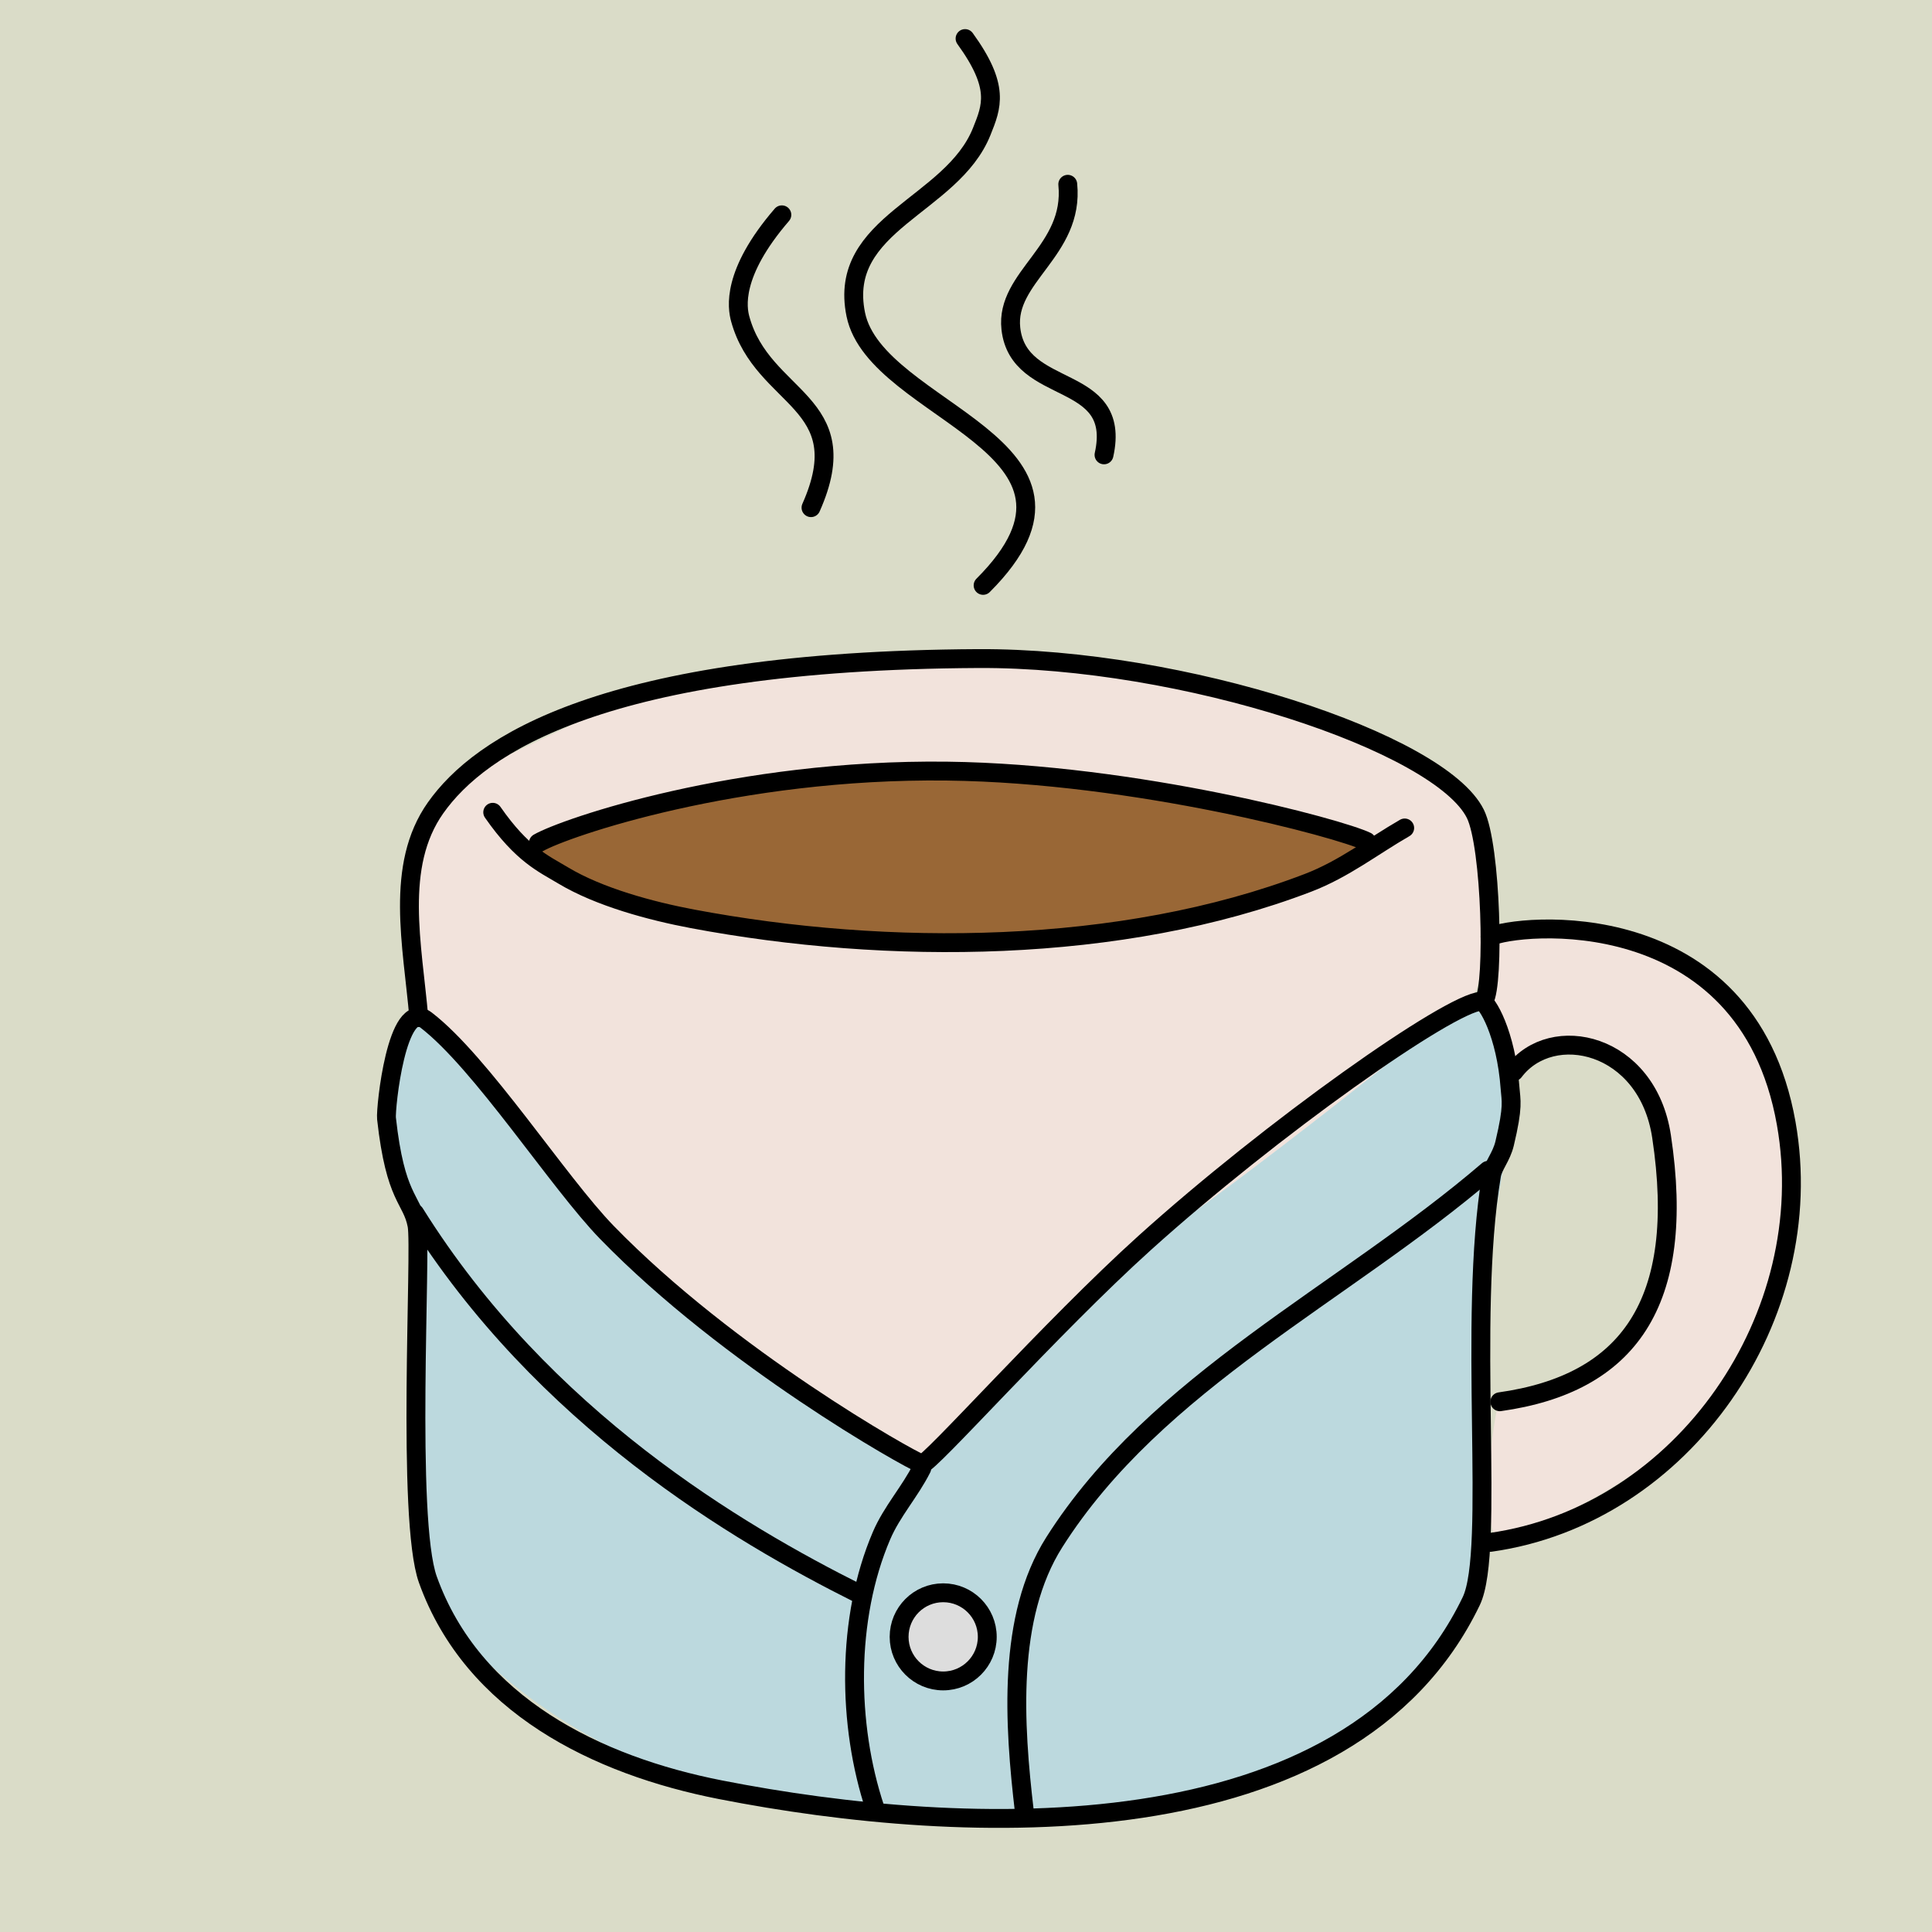
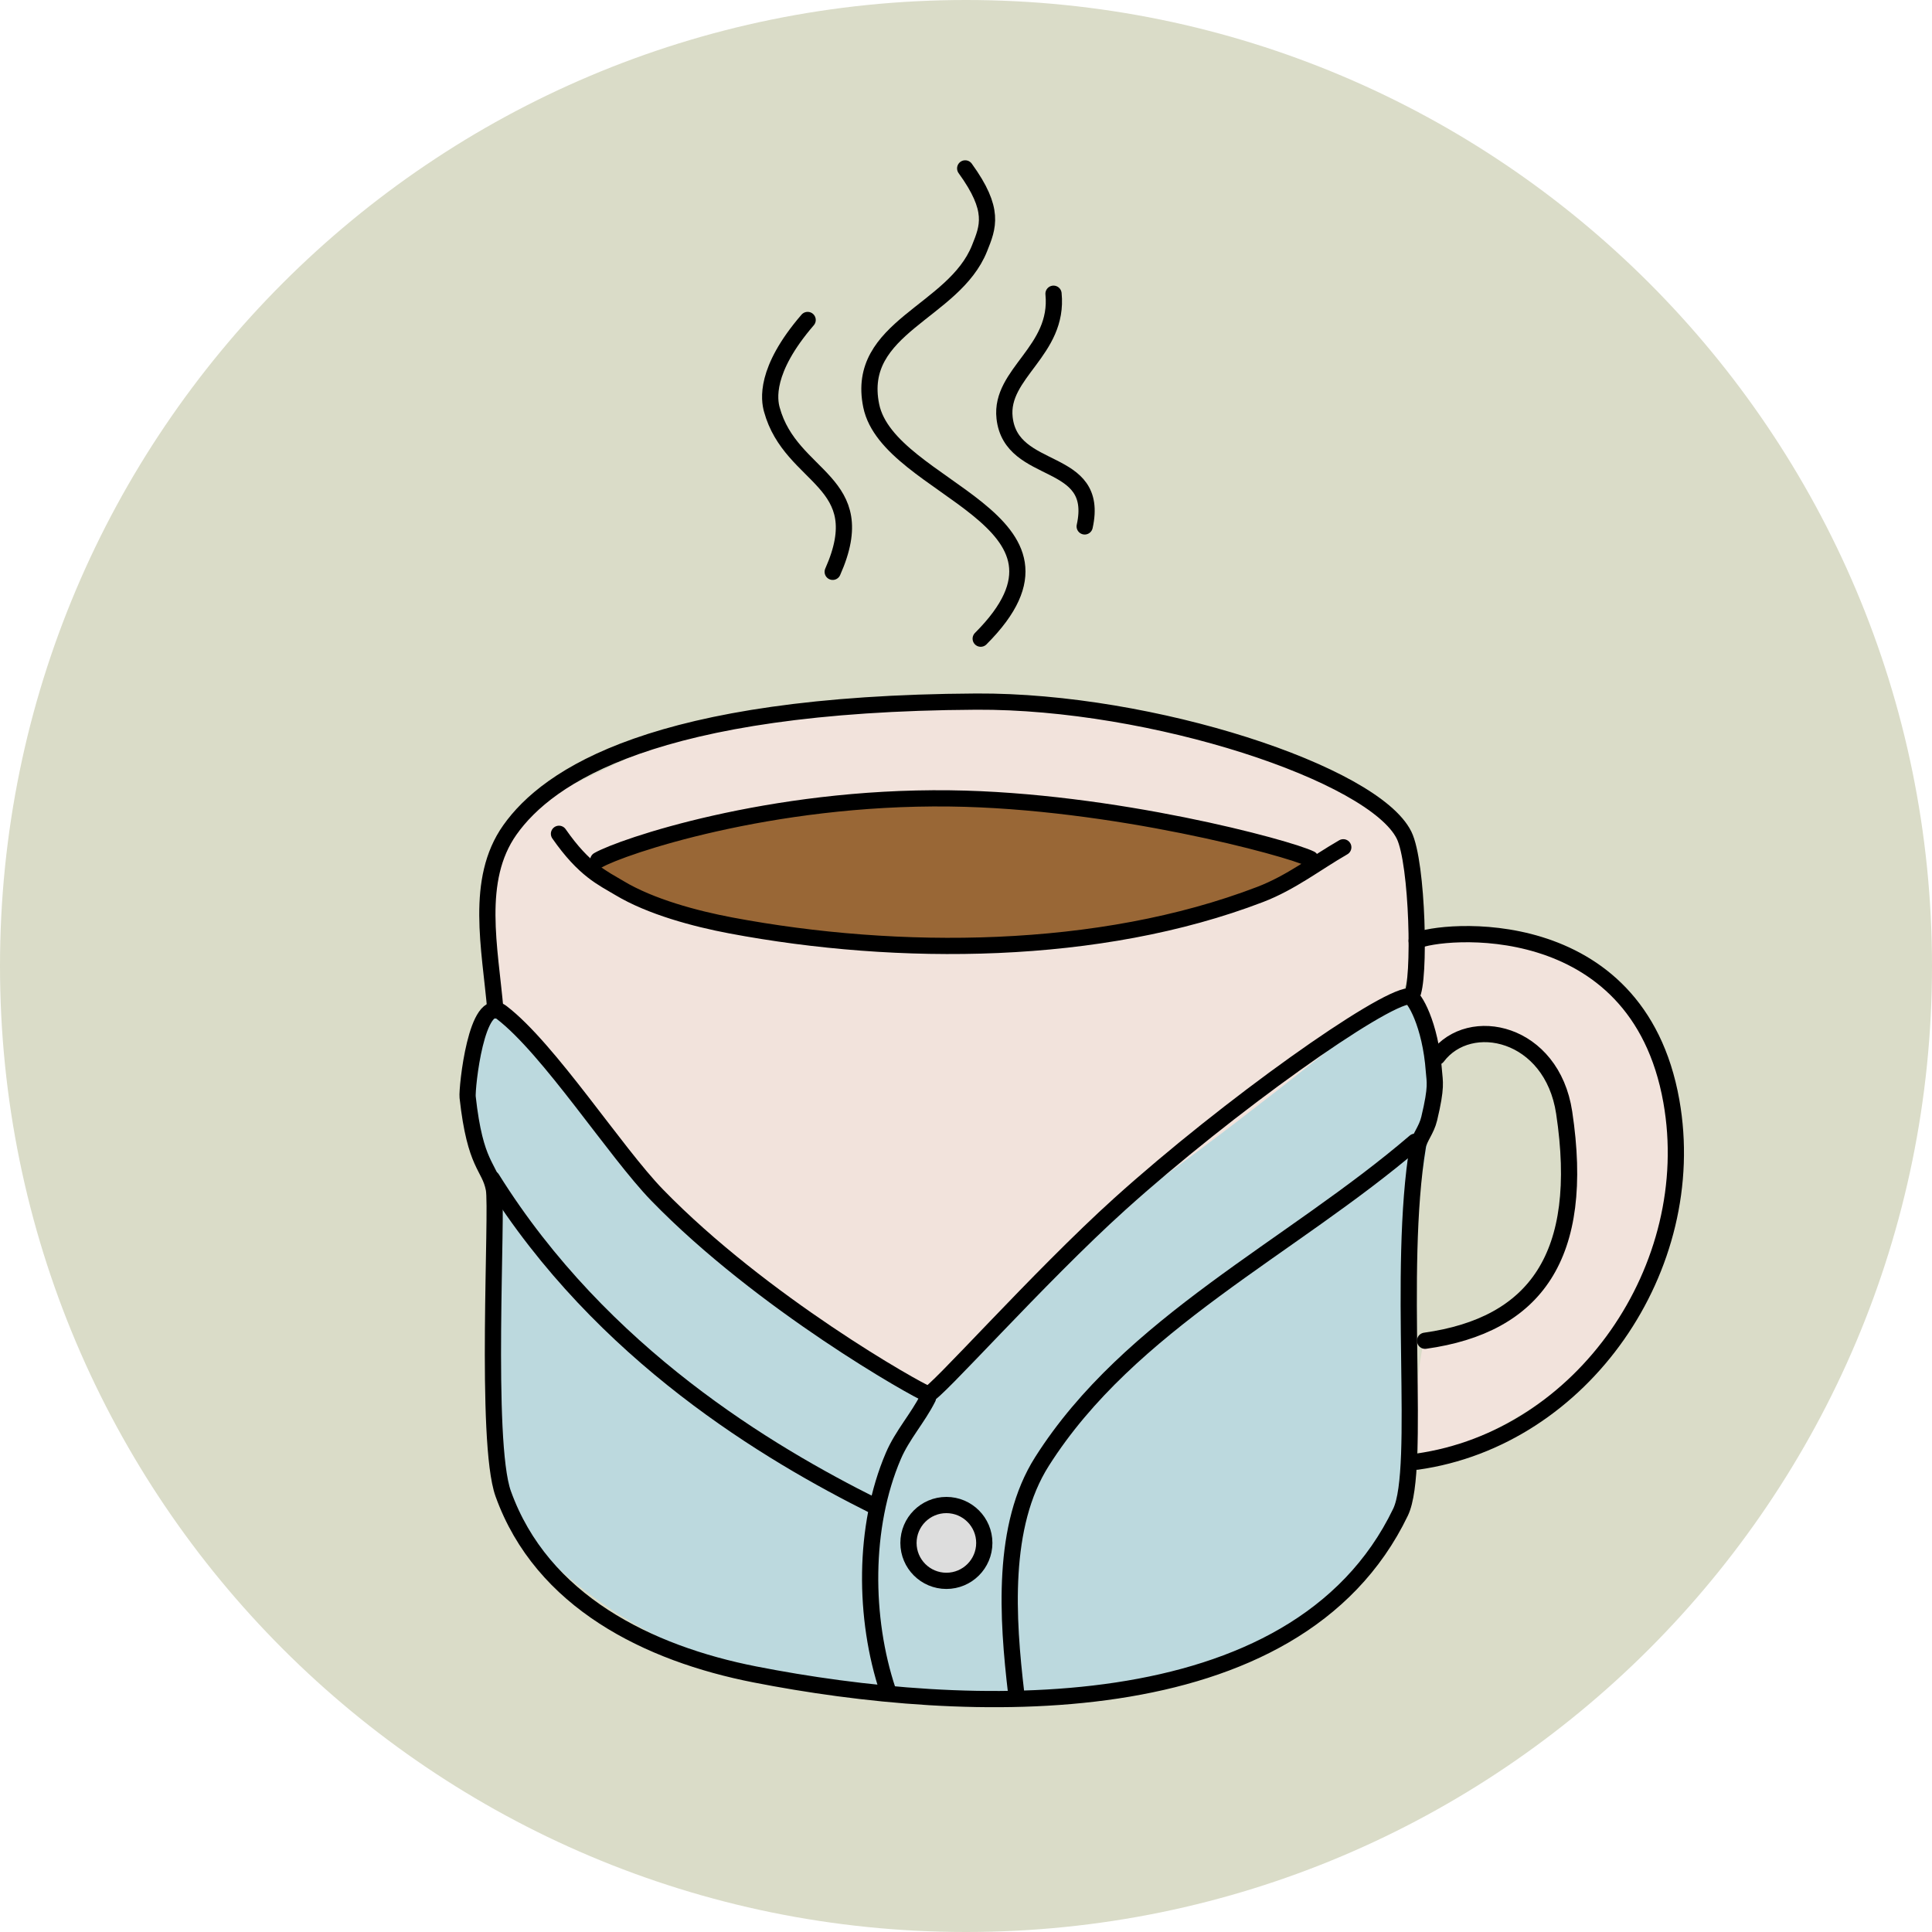
<svg xmlns="http://www.w3.org/2000/svg" height="1024.0px" stroke-miterlimit="10" style="fill-rule:nonzero;clip-rule:evenodd;stroke-linecap:round;stroke-linejoin:round;" version="1.1" viewBox="0 0 1024 1024" width="1024.0px" xml:space="preserve">
  <defs />
  <clipPath id="ArtboardFrame">
    <rect height="1024" width="1024" x="0" y="0" />
  </clipPath>
  <g clip-path="url(#ArtboardFrame)" id="Layer-1">
-     <path d="M-29.811-31.115L1064.47-31.115L1064.47 1060.77L-29.811 1060.77L-29.811-31.115Z" fill="#dadcc8" fill-rule="nonzero" opacity="1" stroke="none" />
-     <path d="M219.353 541.694C210.437 558.097 199.114 610.048 215.624 632.062C220.088 638.014 219.061 681.419 218.16 693.89C212.682 769.735 226.591 847.987 239.825 862.543C340.145 972.879 488.317 968.507 591.896 959.247C672.233 952.065 764.245 914.973 782.134 827.034C790.271 787.031 781.913 724.862 785.405 684.559C787.271 663.027 801.986 610.028 799.695 574.559C798.027 548.732 786.311 536.806 780.507 534.296C773.766 531.38 676.38 597.454 618.046 648.641C612.606 653.415 548.472 713.827 542.293 717.917C542.293 717.917 500.938 763.047 490.395 778.275C489.66 779.337 478.002 771.81 476.592 771.025C420.441 739.776 368.193 704.928 333.825 663.967C265.835 582.936 222.704 535.527 219.353 541.694Z" fill="#bcd9de" fill-rule="nonzero" opacity="1" stroke="none" />
-     <path d="M255.12 407.103C198.016 435.655 227.193 523.324 224.024 535.999C223.829 536.779 285.571 612.643 318.092 645.165C337.72 664.792 367.227 688.172 388.18 705.633C416.592 729.309 428.8 740.752 462.024 757.364C467.843 760.274 483.982 776.427 488.181 771.264C490.636 768.246 625.133 648.002 633.083 642.25C688.776 601.95 780.545 528.414 782.082 525.34C786.653 516.199 795.983 441.606 774.692 424.518C751.403 405.827 723.103 389.858 686.539 378.067C560.963 337.57 453.229 353.784 419.969 358.536C390.169 362.793 358.737 365.398 317.036 377.539" fill="#f2e3dc" fill-rule="nonzero" opacity="1" stroke="none" />
-     <path d="M286.609 452.145C282.393 447.448 351.7 423.535 374.291 420.272C458.303 408.137 550.022 405.367 634.125 423.021C658.7 428.18 719.978 445.255 721.255 449.067C723.299 455.168 640.475 482.356 610.986 489.577C541.995 506.472 473.578 498.291 398.389 490.067C378.662 487.909 313.31 481.889 286.609 452.145Z" fill="#996736" fill-rule="nonzero" opacity="1" stroke="none" />
-     <path d="M790.904 496.457C790.252 498.7 789.867 517.33 790.512 520.554C793.094 533.462 790.065 550.912 798.74 562.479C799.884 564.004 835.955 553.779 843.896 555.062C885.611 561.803 883.847 635.333 883.847 635.333C883.847 635.333 889.815 693.043 857.6 716.054C844.828 725.177 804.297 738.362 793.993 745.232C793.097 745.829 789.842 769.127 789.842 771.32C789.842 779.372 786.545 816.042 795.129 814.815C808.943 812.842 1014.05 743.526 927.538 545.217C903.047 489.076 793.535 487.397 790.904 496.457Z" fill="#f2e3dc" fill-rule="nonzero" opacity="1" stroke="none" />
-     <path d="M225.851 540.676C210.313 528.76 204.276 587.553 204.854 592.796C209.581 635.718 218.254 634.989 221.028 649.407C223.486 662.182 215.255 805.099 226.778 837.224C250.598 903.634 316.335 935.747 381.871 948.605C510.968 973.935 715.095 983.034 779.786 848.648C792.812 821.589 777.577 700.456 790.513 622.958C791.375 617.792 795.753 613.273 797.475 606.076C802.271 586.037 800.837 583.347 800.372 576.838C798.3 547.819 787.987 530.49 785.102 530.648C768.087 531.577 673.896 598.194 606.745 658.732C556.972 703.604 491.828 777.124 488.647 775.961C481.249 773.258 386.299 719.715 321.653 653.18C295.915 626.689 255.075 563.088 225.851 540.676Z" fill="none" opacity="1" stroke="#000000" stroke-linecap="round" stroke-linejoin="round" stroke-width="10" />
-     <path d="M463.794 958.489C449.033 914.207 448.477 857.691 467.25 813.887C472.78 800.985 482.366 790.569 488.566 778.169" fill="none" opacity="1" stroke="#000000" stroke-linecap="round" stroke-linejoin="round" stroke-width="10" />
-     <path d="M542.954 960.344C537.47 913.794 533.704 857.006 558.799 817.418C612.844 732.158 712.077 686.017 788.715 620.316" fill="none" opacity="1" stroke="#000000" stroke-linecap="round" stroke-linejoin="round" stroke-width="10" />
-     <path d="M219.831 643.051C287.727 751.78 390.94 812.567 455.147 844.67" fill="none" opacity="1" stroke="#000000" stroke-linecap="round" stroke-linejoin="round" stroke-width="10" />
-     <path d="M476.547 867.565C476.547 854.662 487.007 844.202 499.91 844.202C512.813 844.202 523.274 854.662 523.274 867.565C523.274 880.468 512.813 890.928 499.91 890.928C487.007 890.928 476.547 880.468 476.547 867.565Z" fill="#dddddd" fill-rule="nonzero" opacity="1" stroke="#000000" stroke-linecap="round" stroke-linejoin="round" stroke-width="10" />
-     <path d="M221.988 539.34C218.656 500.844 209.093 458.967 230.882 428.155C254.303 395.036 319.782 350.122 518.361 349.053C626.944 348.469 763.163 393.518 781.957 431.324C790.449 448.406 792.06 521.734 786.652 530.189" fill="none" opacity="1" stroke="#000000" stroke-linecap="round" stroke-linejoin="round" stroke-width="10" />
-     <path d="M789.76 496.487C803.425 489.694 925.652 476.803 946.713 595.326C964.859 697.442 892.189 803.117 789.964 817.479" fill="none" opacity="1" stroke="#000000" stroke-linecap="round" stroke-linejoin="round" stroke-width="10" />
-     <path d="M802.482 567.927C822.478 541.393 873.125 552.439 880.656 602.343C894.011 690.844 862.874 733.413 794.928 742.959" fill="none" opacity="1" stroke="#000000" stroke-linecap="round" stroke-linejoin="round" stroke-width="10" />
-     <path d="M511.502 20.435C530.117 46.102 525.631 56.465 520.329 69.721C504.486 109.329 443.644 118.16 453.58 166.675C464.294 218.993 595.145 236.184 521.065 310.264" fill="none" opacity="1" stroke="#000000" stroke-linecap="round" stroke-linejoin="round" stroke-width="10" />
-     <path d="M565.937 97.674C569.475 132.979 532.715 146.621 535.777 174.177C539.851 210.846 594.953 196.963 585.148 241.081" fill="none" opacity="1" stroke="#000000" stroke-linecap="round" stroke-linejoin="round" stroke-width="10" />
-     <path d="M414.402 113.857C387.562 144.978 390.741 163.206 392.333 169.028C404.183 212.339 455.052 212.365 429.849 269.07" fill="none" opacity="1" stroke="#000000" stroke-linecap="round" stroke-linejoin="round" stroke-width="10" />
-     <path d="M261.153 430.526C276.812 453.019 288.109 457.773 298.432 463.975C317.626 475.508 345.151 482.883 367.077 487.008C470.32 506.431 594.144 505.911 693.282 467.907C712.407 460.575 727.515 448.634 744.518 438.839" fill="none" opacity="1" stroke="#000000" stroke-linecap="round" stroke-linejoin="round" stroke-width="10" />
-     <path d="M285.355 446.747C299.509 438.593 390.803 407.332 502.066 408.709C602.3 409.949 710.586 439.21 724.317 445.975" fill="none" opacity="1" stroke="#000000" stroke-linecap="round" stroke-linejoin="round" stroke-width="10" />
+     <circle data-cardigan-refit="1" cx="512" cy="512" r="512" fill="#dadcc8" stroke="none" />
+     <g transform="translate(512 512) scale(0.86) translate(-512 -512)">
+       <path d="M219.353 541.694C210.437 558.097 199.114 610.048 215.624 632.062C220.088 638.014 219.061 681.419 218.16 693.89C212.682 769.735 226.591 847.987 239.825 862.543C340.145 972.879 488.317 968.507 591.896 959.247C672.233 952.065 764.245 914.973 782.134 827.034C790.271 787.031 781.913 724.862 785.405 684.559C787.271 663.027 801.986 610.028 799.695 574.559C798.027 548.732 786.311 536.806 780.507 534.296C773.766 531.38 676.38 597.454 618.046 648.641C612.606 653.415 548.472 713.827 542.293 717.917C542.293 717.917 500.938 763.047 490.395 778.275C489.66 779.337 478.002 771.81 476.592 771.025C420.441 739.776 368.193 704.928 333.825 663.967C265.835 582.936 222.704 535.527 219.353 541.694Z" fill="#bcd9de" fill-rule="nonzero" opacity="1" stroke="none" />
+       <path d="M255.12 407.103C198.016 435.655 227.193 523.324 224.024 535.999C223.829 536.779 285.571 612.643 318.092 645.165C337.72 664.792 367.227 688.172 388.18 705.633C416.592 729.309 428.8 740.752 462.024 757.364C467.843 760.274 483.982 776.427 488.181 771.264C490.636 768.246 625.133 648.002 633.083 642.25C688.776 601.95 780.545 528.414 782.082 525.34C786.653 516.199 795.983 441.606 774.692 424.518C751.403 405.827 723.103 389.858 686.539 378.067C560.963 337.57 453.229 353.784 419.969 358.536C390.169 362.793 358.737 365.398 317.036 377.539" fill="#f2e3dc" fill-rule="nonzero" opacity="1" stroke="none" />
+       <path d="M286.609 452.145C282.393 447.448 351.7 423.535 374.291 420.272C458.303 408.137 550.022 405.367 634.125 423.021C658.7 428.18 719.978 445.255 721.255 449.067C723.299 455.168 640.475 482.356 610.986 489.577C541.995 506.472 473.578 498.291 398.389 490.067C378.662 487.909 313.31 481.889 286.609 452.145Z" fill="#996736" fill-rule="nonzero" opacity="1" stroke="none" />
+       <path d="M790.904 496.457C790.252 498.7 789.867 517.33 790.512 520.554C793.094 533.462 790.065 550.912 798.74 562.479C799.884 564.004 835.955 553.779 843.896 555.062C885.611 561.803 883.847 635.333 883.847 635.333C883.847 635.333 889.815 693.043 857.6 716.054C844.828 725.177 804.297 738.362 793.993 745.232C793.097 745.829 789.842 769.127 789.842 771.32C789.842 779.372 786.545 816.042 795.129 814.815C808.943 812.842 1014.05 743.526 927.538 545.217C903.047 489.076 793.535 487.397 790.904 496.457Z" fill="#f2e3dc" fill-rule="nonzero" opacity="1" stroke="none" />
+       <path d="M225.851 540.676C210.313 528.76 204.276 587.553 204.854 592.796C209.581 635.718 218.254 634.989 221.028 649.407C223.486 662.182 215.255 805.099 226.778 837.224C250.598 903.634 316.335 935.747 381.871 948.605C510.968 973.935 715.095 983.034 779.786 848.648C792.812 821.589 777.577 700.456 790.513 622.958C791.375 617.792 795.753 613.273 797.475 606.076C802.271 586.037 800.837 583.347 800.372 576.838C798.3 547.819 787.987 530.49 785.102 530.648C768.087 531.577 673.896 598.194 606.745 658.732C556.972 703.604 491.828 777.124 488.647 775.961C481.249 773.258 386.299 719.715 321.653 653.18C295.915 626.689 255.075 563.088 225.851 540.676Z" fill="none" opacity="1" stroke="#000000" stroke-linecap="round" stroke-linejoin="round" stroke-width="10" />
+       <path d="M463.794 958.489C449.033 914.207 448.477 857.691 467.25 813.887C472.78 800.985 482.366 790.569 488.566 778.169" fill="none" opacity="1" stroke="#000000" stroke-linecap="round" stroke-linejoin="round" stroke-width="10" />
+       <path d="M542.954 960.344C537.47 913.794 533.704 857.006 558.799 817.418C612.844 732.158 712.077 686.017 788.715 620.316" fill="none" opacity="1" stroke="#000000" stroke-linecap="round" stroke-linejoin="round" stroke-width="10" />
+       <path d="M219.831 643.051C287.727 751.78 390.94 812.567 455.147 844.67" fill="none" opacity="1" stroke="#000000" stroke-linecap="round" stroke-linejoin="round" stroke-width="10" />
+       <path d="M476.547 867.565C476.547 854.662 487.007 844.202 499.91 844.202C512.813 844.202 523.274 854.662 523.274 867.565C523.274 880.468 512.813 890.928 499.91 890.928C487.007 890.928 476.547 880.468 476.547 867.565Z" fill="#dddddd" fill-rule="nonzero" opacity="1" stroke="#000000" stroke-linecap="round" stroke-linejoin="round" stroke-width="10" />
+       <path d="M221.988 539.34C218.656 500.844 209.093 458.967 230.882 428.155C254.303 395.036 319.782 350.122 518.361 349.053C626.944 348.469 763.163 393.518 781.957 431.324C790.449 448.406 792.06 521.734 786.652 530.189" fill="none" opacity="1" stroke="#000000" stroke-linecap="round" stroke-linejoin="round" stroke-width="10" />
+       <path d="M789.76 496.487C803.425 489.694 925.652 476.803 946.713 595.326C964.859 697.442 892.189 803.117 789.964 817.479" fill="none" opacity="1" stroke="#000000" stroke-linecap="round" stroke-linejoin="round" stroke-width="10" />
+       <path d="M802.482 567.927C822.478 541.393 873.125 552.439 880.656 602.343C894.011 690.844 862.874 733.413 794.928 742.959" fill="none" opacity="1" stroke="#000000" stroke-linecap="round" stroke-linejoin="round" stroke-width="10" />
+       <path d="M511.502 20.435C530.117 46.102 525.631 56.465 520.329 69.721C504.486 109.329 443.644 118.16 453.58 166.675C464.294 218.993 595.145 236.184 521.065 310.264" fill="none" opacity="1" stroke="#000000" stroke-linecap="round" stroke-linejoin="round" stroke-width="10" />
+       <path d="M565.937 97.674C569.475 132.979 532.715 146.621 535.777 174.177C539.851 210.846 594.953 196.963 585.148 241.081" fill="none" opacity="1" stroke="#000000" stroke-linecap="round" stroke-linejoin="round" stroke-width="10" />
+       <path d="M414.402 113.857C387.562 144.978 390.741 163.206 392.333 169.028C404.183 212.339 455.052 212.365 429.849 269.07" fill="none" opacity="1" stroke="#000000" stroke-linecap="round" stroke-linejoin="round" stroke-width="10" />
+       <path d="M261.153 430.526C276.812 453.019 288.109 457.773 298.432 463.975C317.626 475.508 345.151 482.883 367.077 487.008C470.32 506.431 594.144 505.911 693.282 467.907C712.407 460.575 727.515 448.634 744.518 438.839" fill="none" opacity="1" stroke="#000000" stroke-linecap="round" stroke-linejoin="round" stroke-width="10" />
+       <path d="M285.355 446.747C299.509 438.593 390.803 407.332 502.066 408.709C602.3 409.949 710.586 439.21 724.317 445.975" fill="none" opacity="1" stroke="#000000" stroke-linecap="round" stroke-linejoin="round" stroke-width="10" />
+     </g>
  </g>
</svg>
